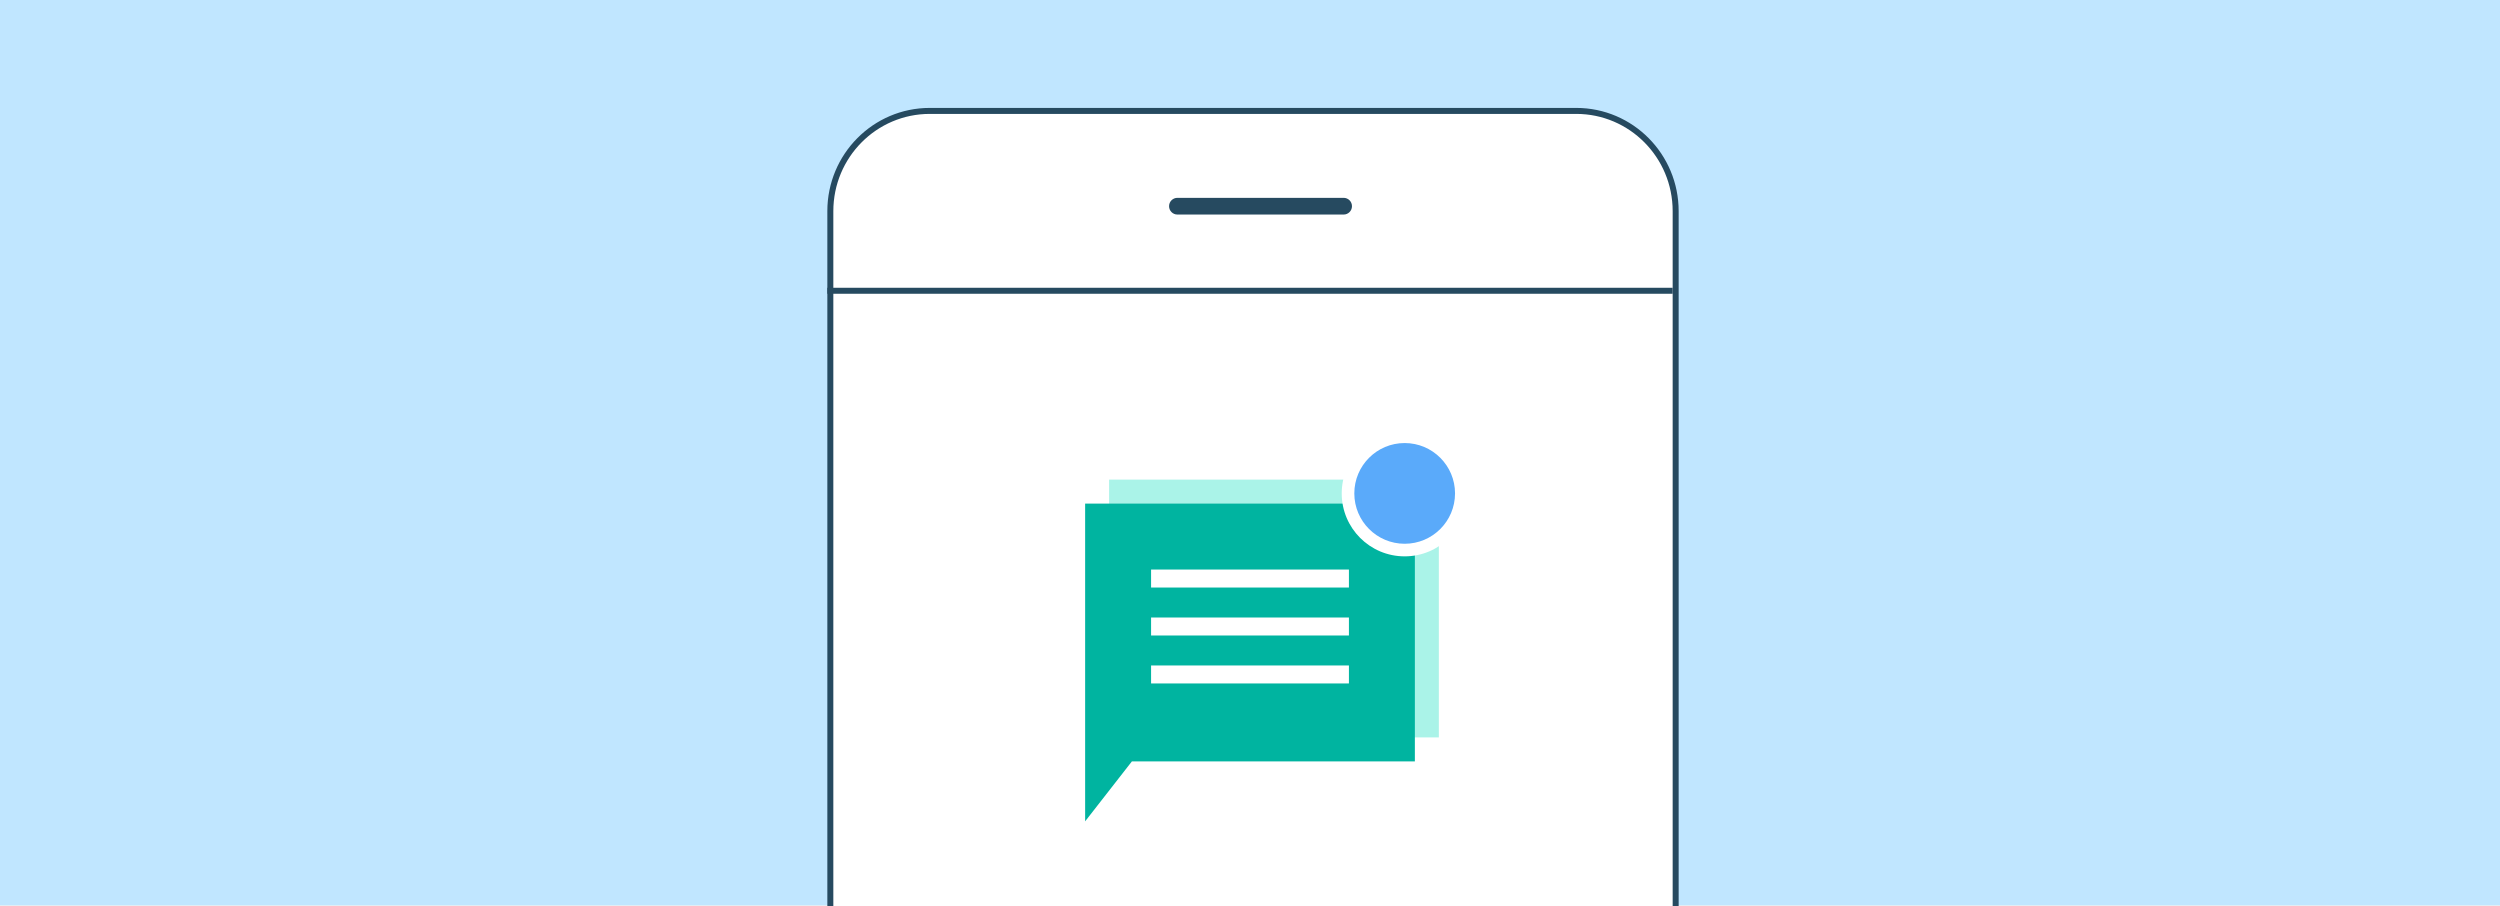
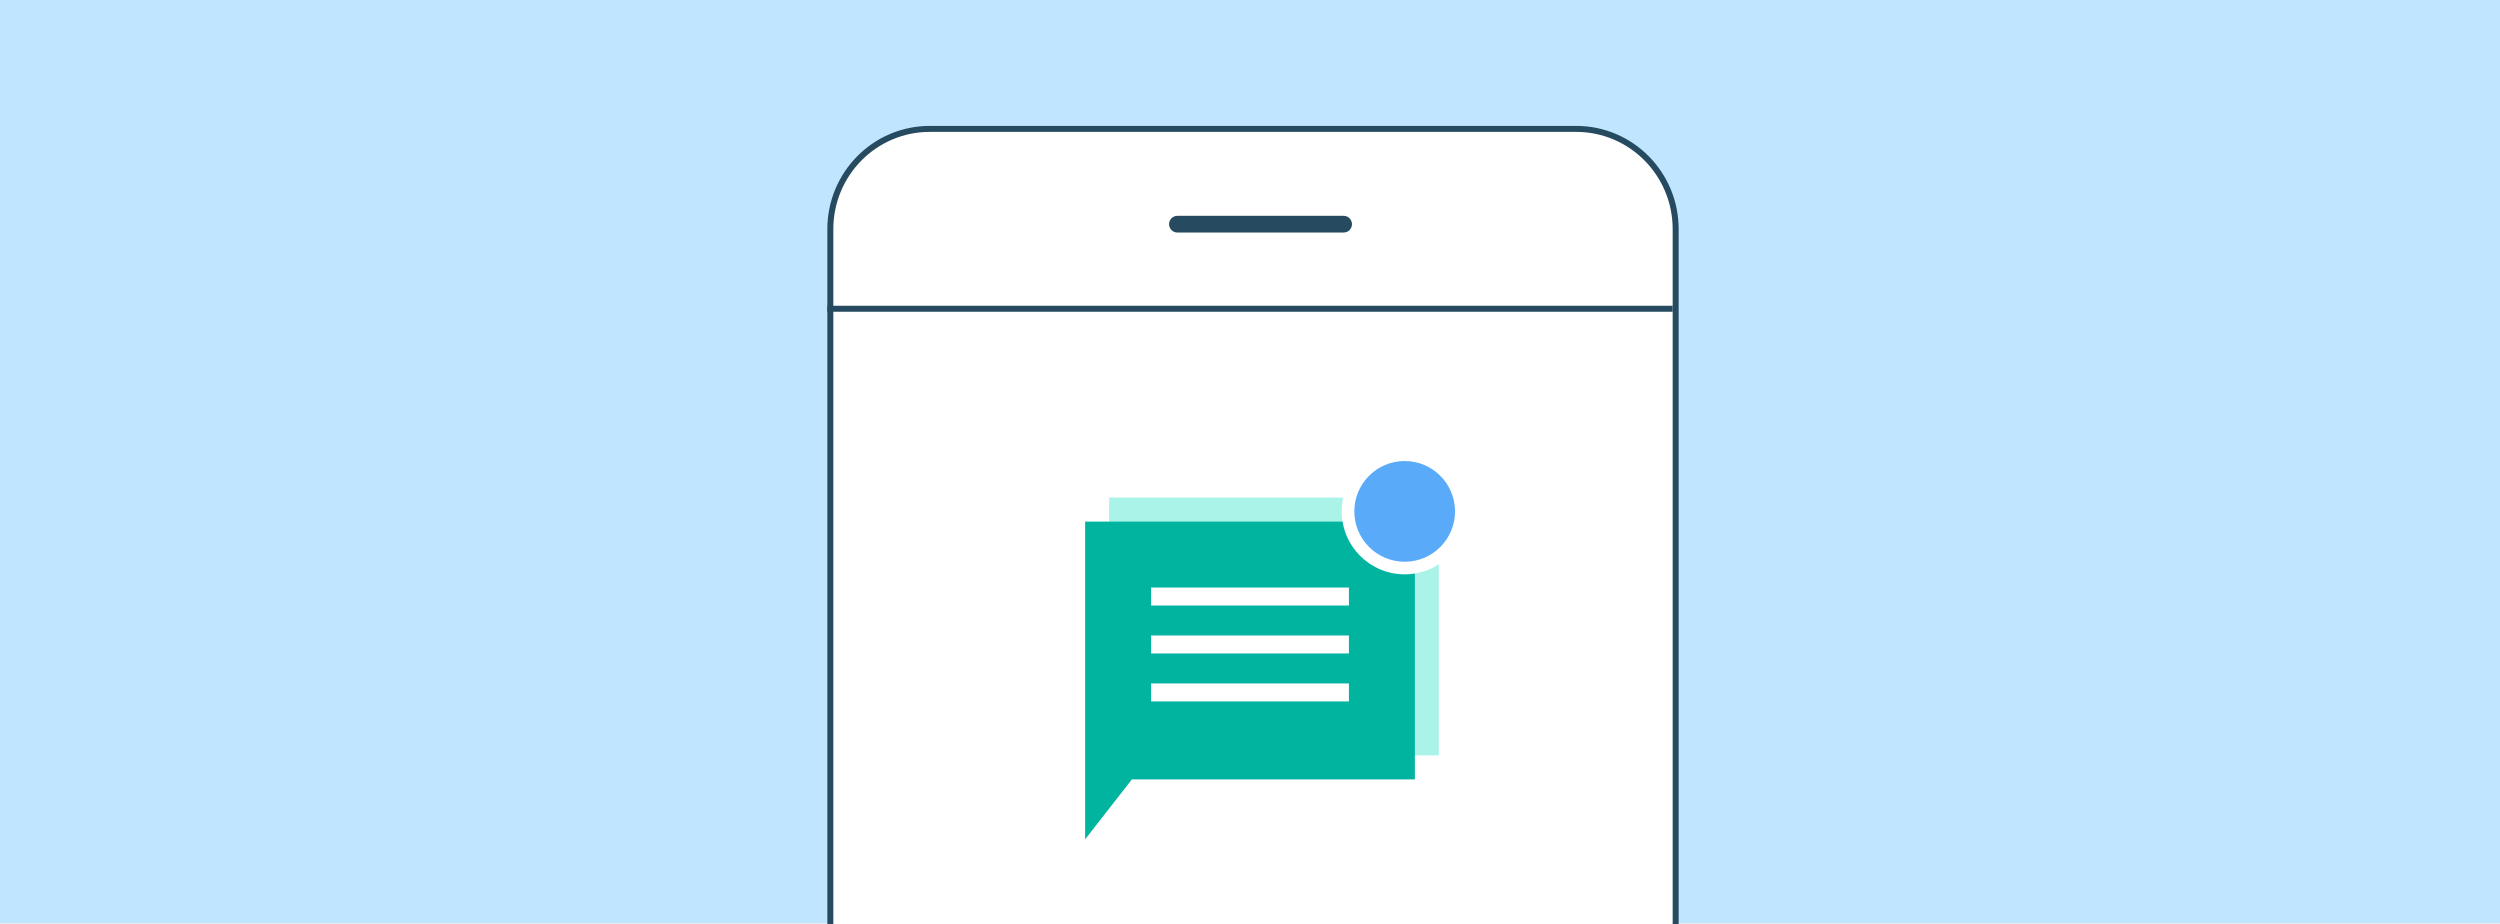
- <svg xmlns="http://www.w3.org/2000/svg" width="417px" height="151px" viewBox="0 0 417 151" version="1.1">
+ <svg xmlns="http://www.w3.org/2000/svg" width="417px" height="154px" viewBox="0 0 417 154" version="1.1">
  <defs />
  <g id="starters" stroke="none" stroke-width="1" fill="none" fill-rule="evenodd">
    <g id="Push-subhero">
-       <rect id="bg" fill="#C0E6FF" x="0" y="0" width="417" height="151" />
-       <g id="phone" transform="translate(138, 18)">
+       <rect id="bg" fill="#C0E6FF" x="0" y="0" width="417" height="154" />
+       <g id="phone" transform="translate(138, 21)">
        <path d="M0.5,133.5 L0.5,17.218 C0.5,7.984 7.926,0.5 17.088,0.5 L124.912,0.5 C134.074,0.5 141.5,7.984 141.5,17.218 L141.5,133.5" stroke="#264A60" fill="#FFFFFF" />
        <path d="M0.5,30.5 L140.5,30.5" id="Line" stroke="#264A60" stroke-linecap="square" />
        <path d="M86.123,17.786 L58.387,17.786 C57.621,17.786 57,17.162 57,16.393 C57,15.624 57.621,15 58.387,15 L86.123,15 C86.889,15 87.51,15.624 87.51,16.393 C87.51,17.162 86.889,17.786 86.123,17.786 Z" id="speaker" fill="#264A60" />
      </g>
-       <g id="push" transform="translate(181, 71)">
+       <g id="push" transform="translate(181, 74)">
        <polygon id="Shape" fill="#AAF3E8" points="4 52 4 46.6 4 9 59 9 59 52 14.6 52" />
        <polygon id="Shape" fill="#00B4A0" points="55 13 0 13 0 50.5 0 55.2 0 66 7.8 56 55 56" />
        <rect id="Rectangle-path" fill="#FFFFFF" x="11" y="40" width="33" height="3" />
        <rect id="Rectangle-path" fill="#FFFFFF" x="11" y="32" width="33" height="3" />
        <rect id="Rectangle-path" fill="#FFFFFF" x="11" y="24" width="33" height="3" />
        <circle id="Oval" fill="#FFFFFF" cx="53.3" cy="11.3" r="10.5" />
        <circle id="Oval" fill="#5AAAFA" cx="53.3" cy="11.3" r="8.4" />
      </g>
    </g>
  </g>
</svg>
